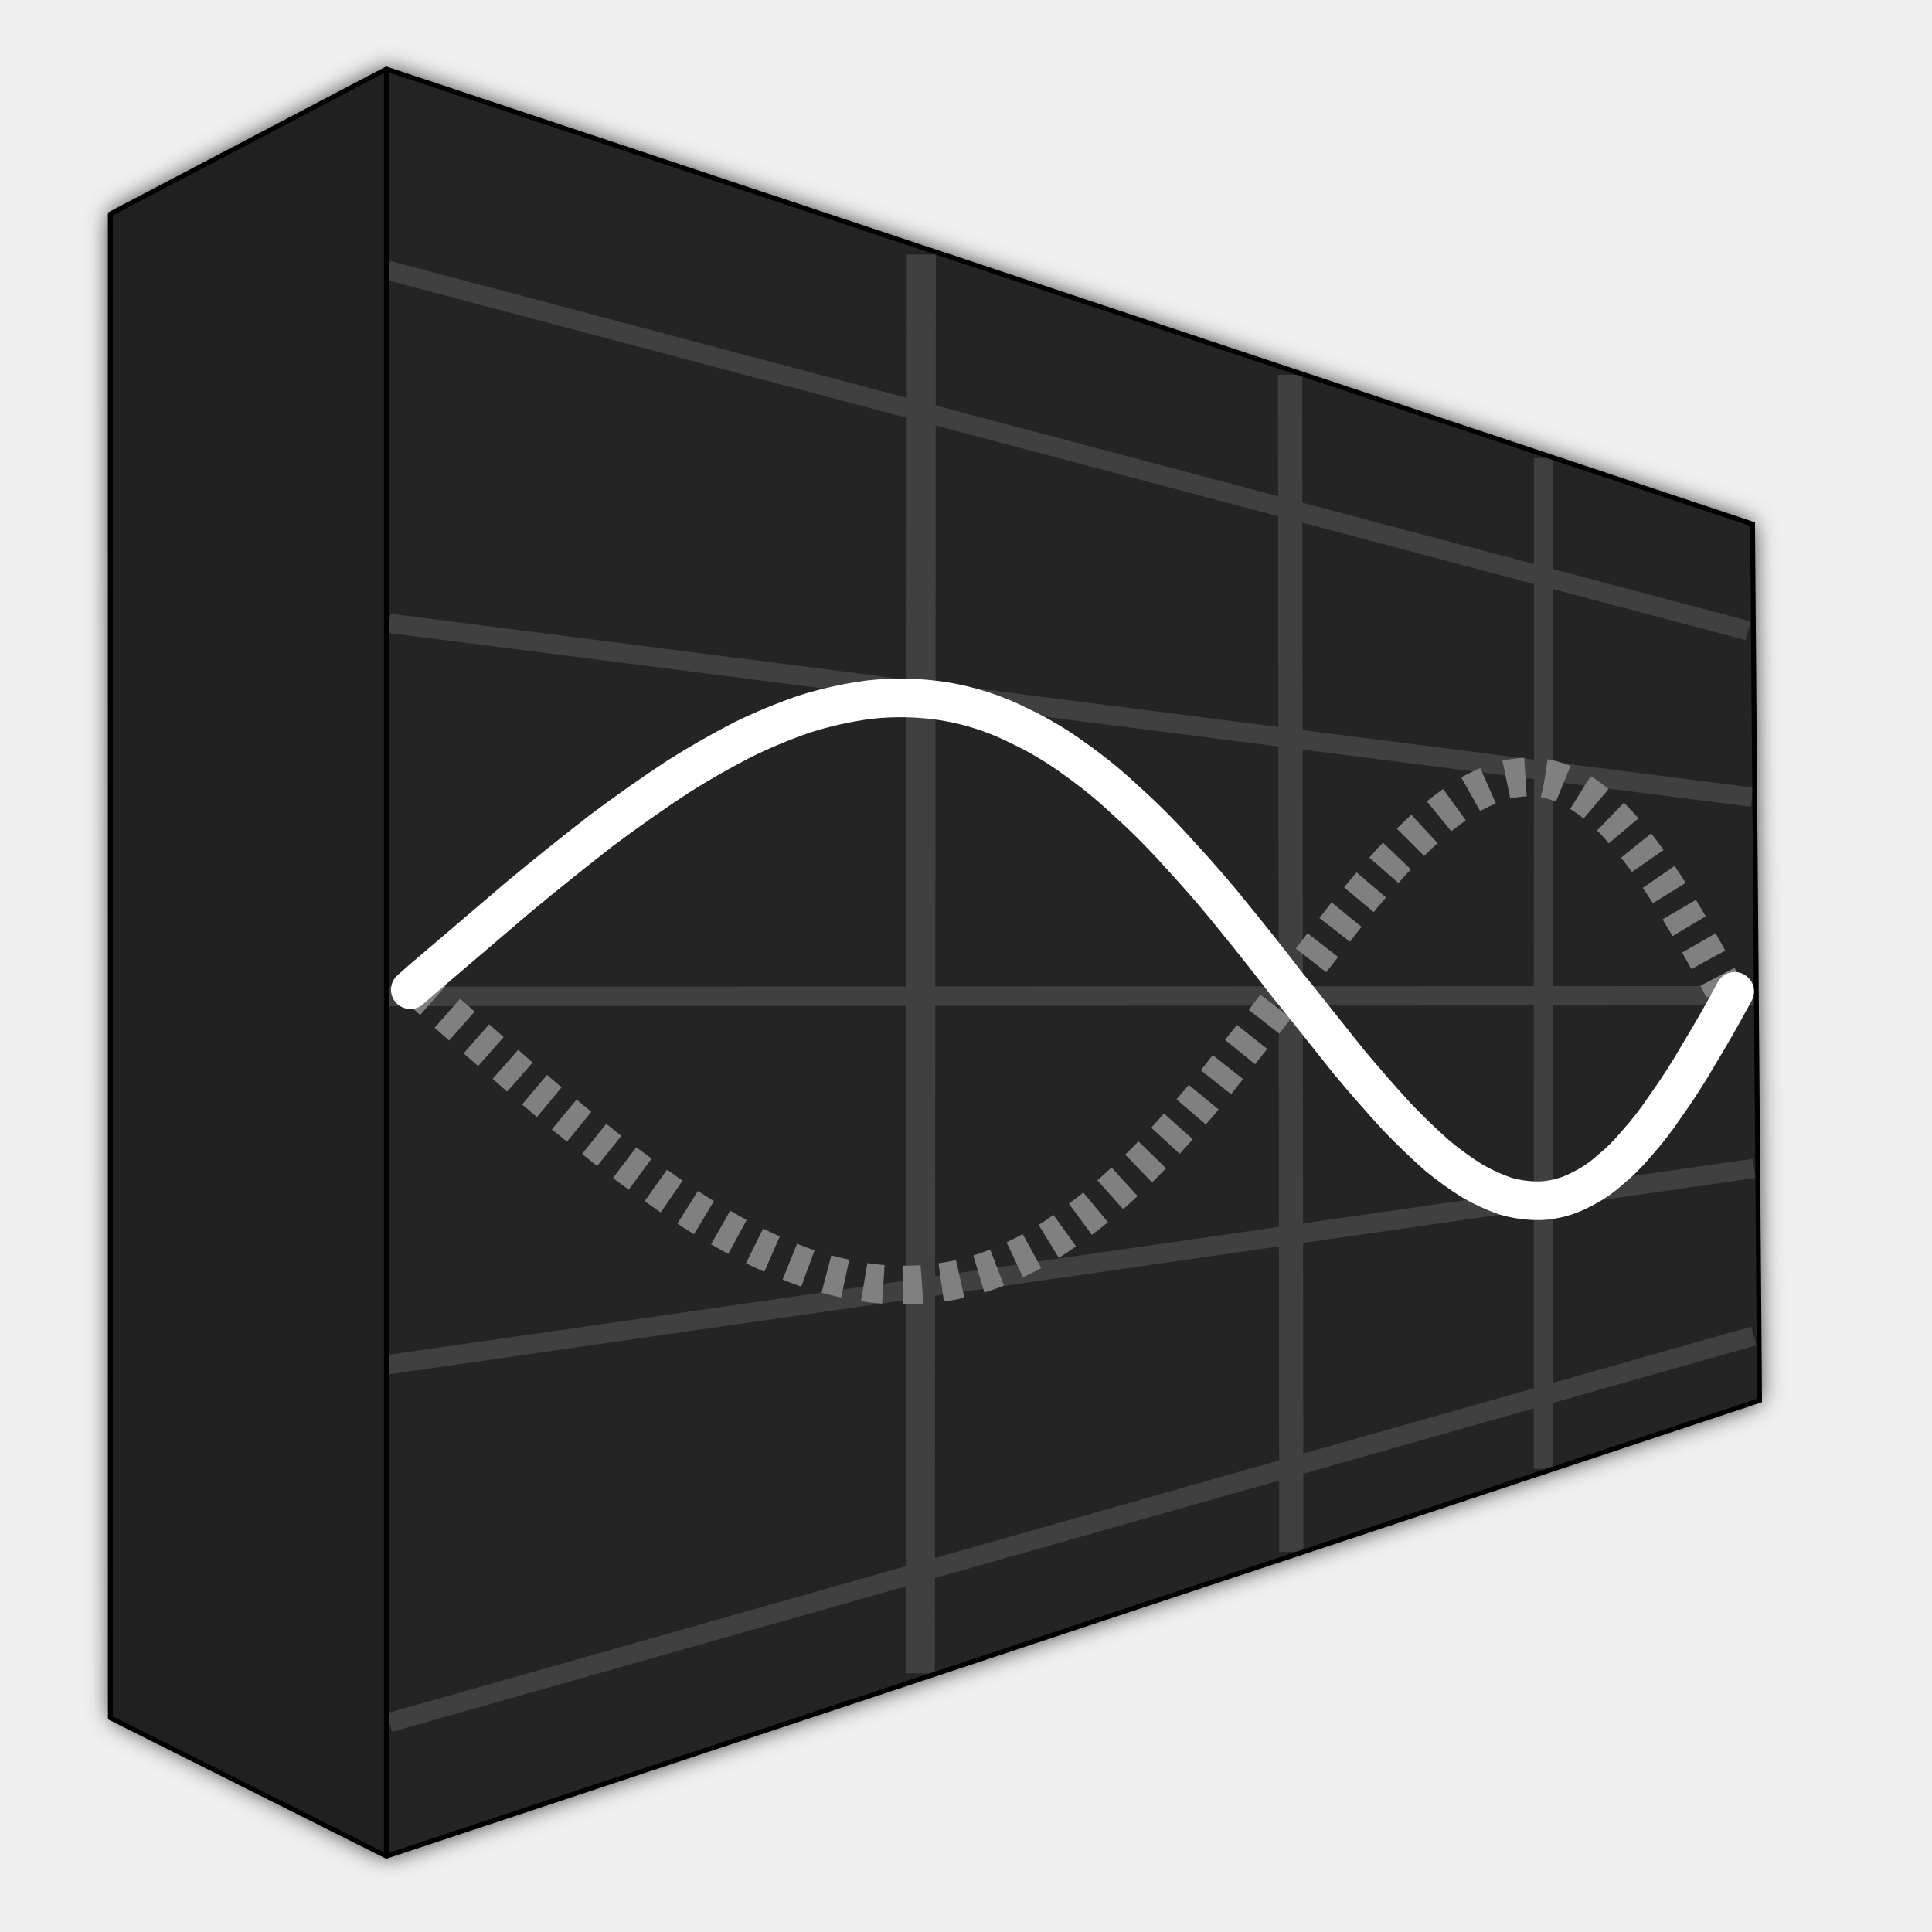
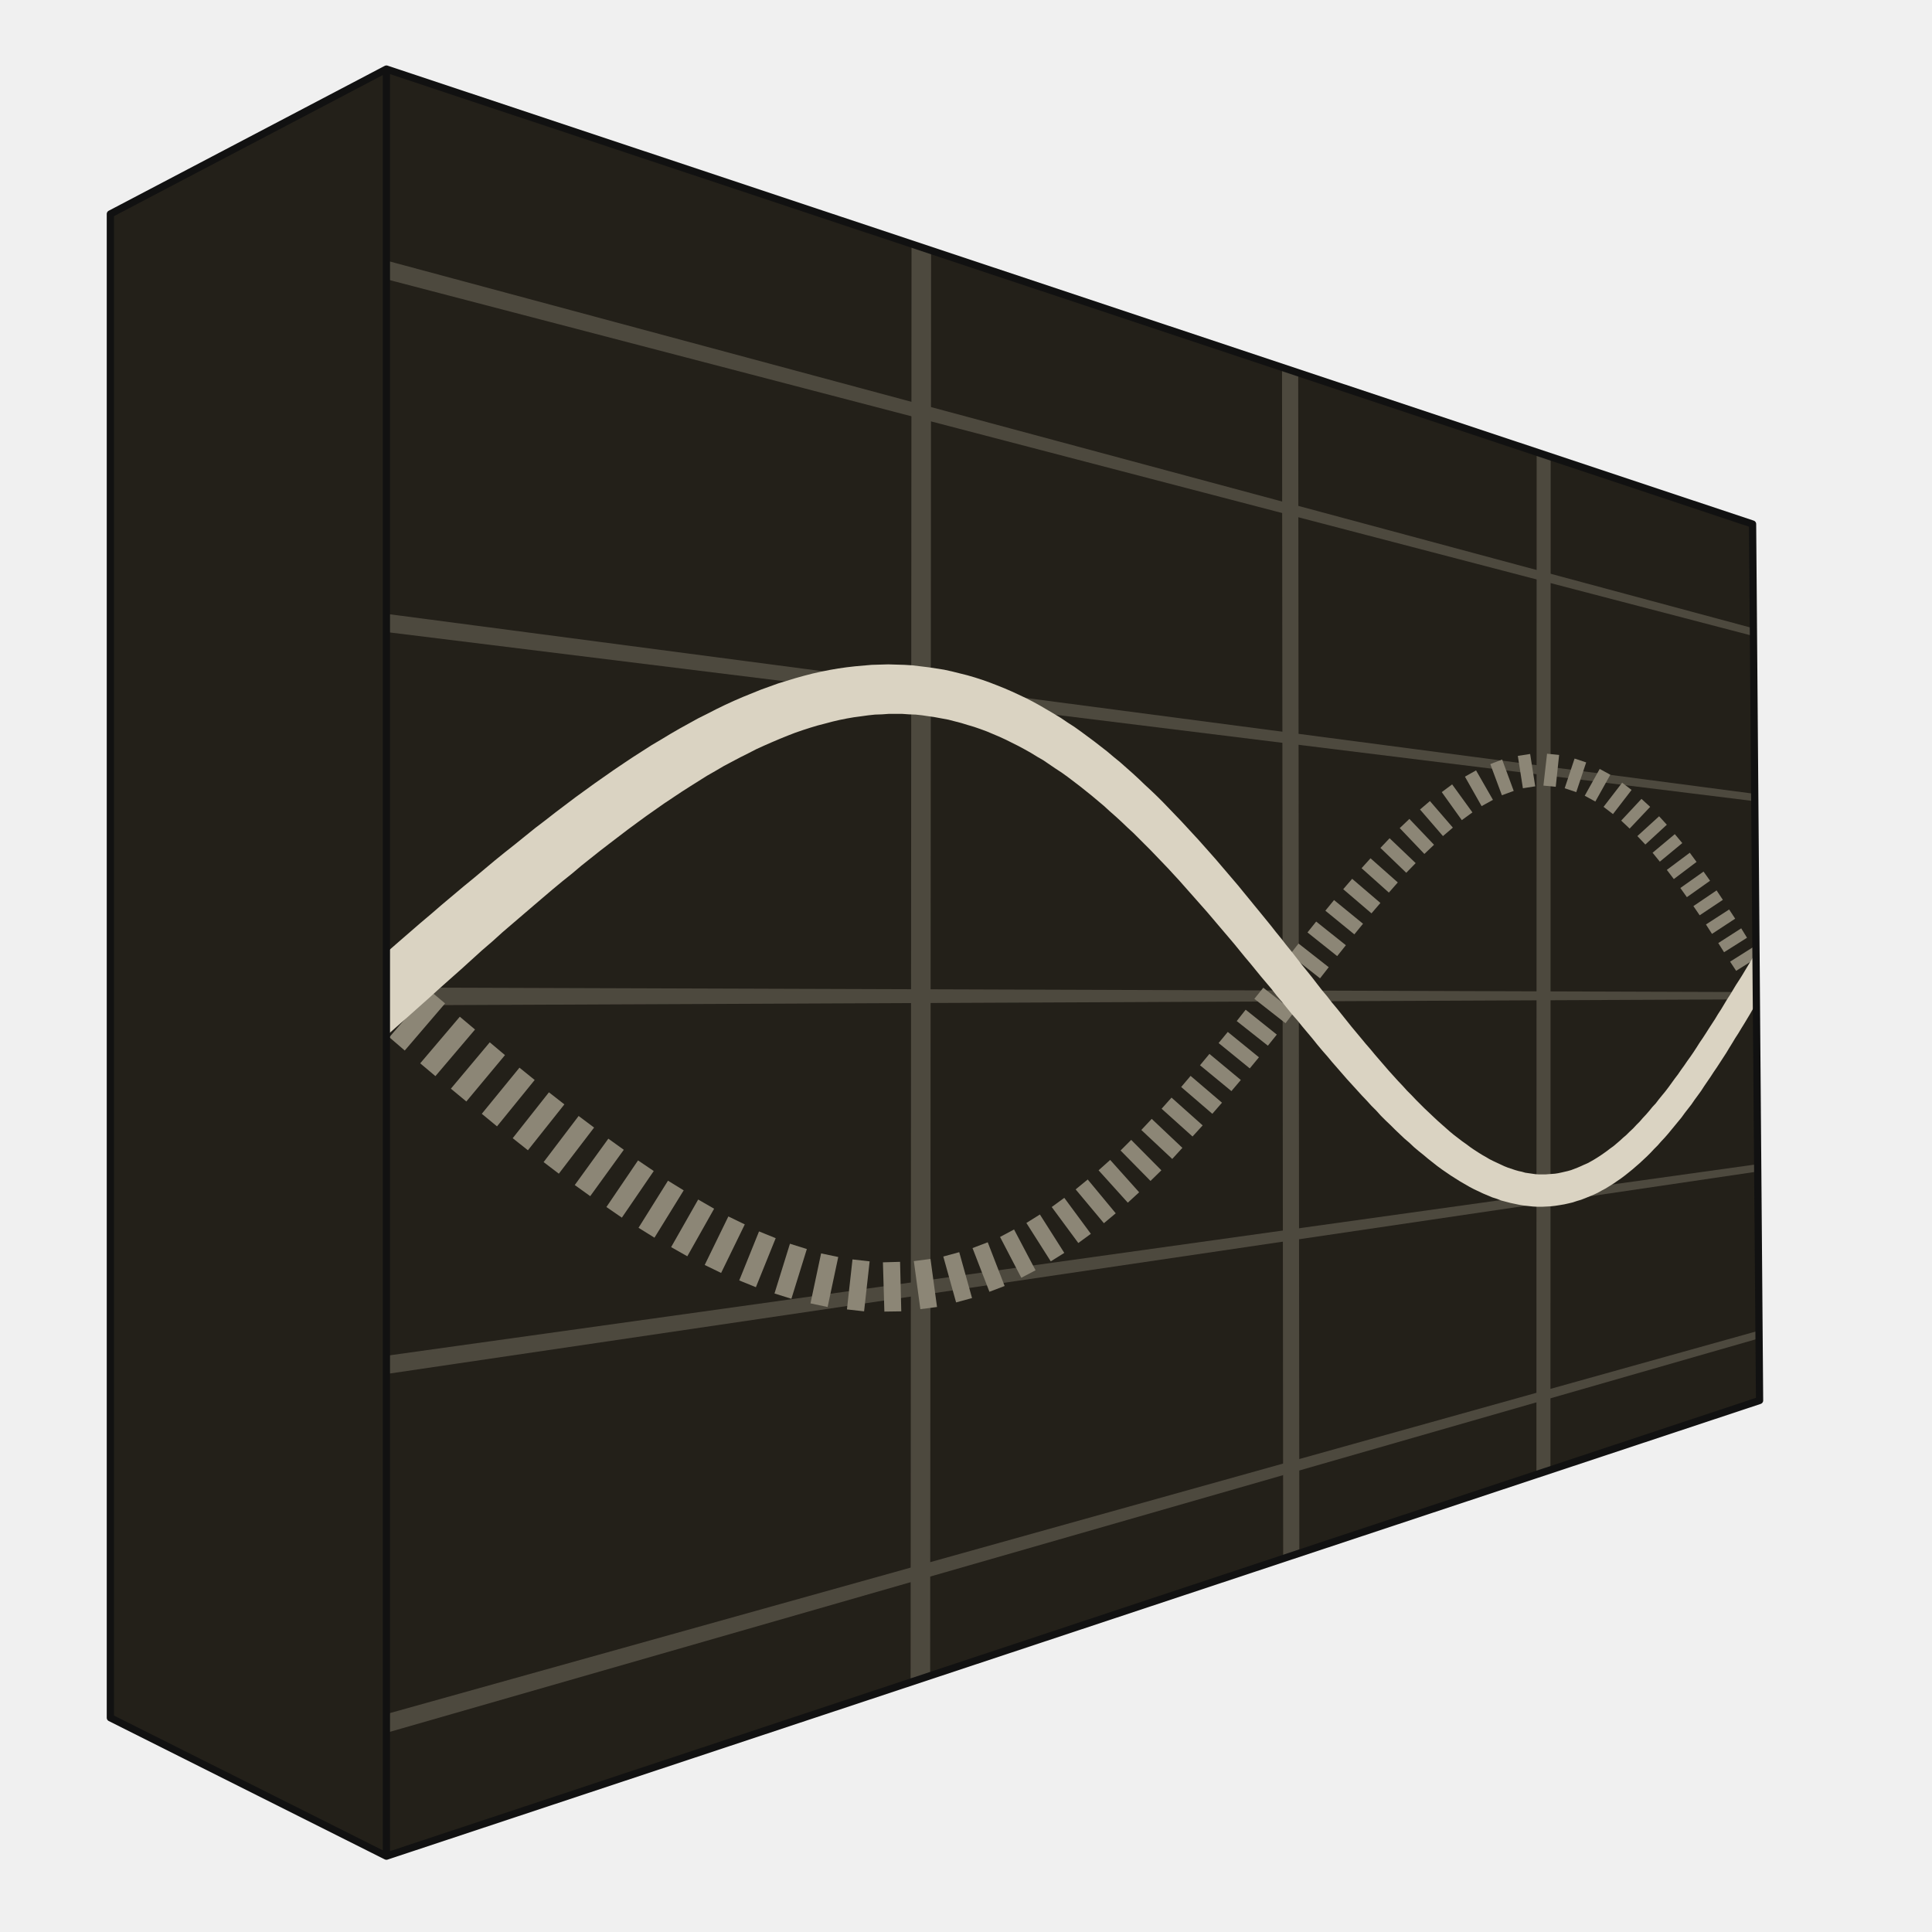
<svg xmlns="http://www.w3.org/2000/svg" viewBox="0 0 800 800">
  <defs>
-     <filter id="a" color-interpolation-filters="sRGB">
-       <feGaussianBlur result="result91" stdDeviation="5" />
-       <feComposite in="SourceGraphic" in2="result91" />
-     </filter>
+     <clipPath id="face">
+       <path d="M160 28.6 725.7 217 728.6 579.9 160 768.6Z" />
+     </clipPath>
  </defs>
-   <g style="display:inline">
-     <g style="fill:#242424;fill-opacity:1;stroke:none;filter:url(#a)">
-       <path d="m45.7 88.6 114.3-60L725.7 217l2.9 362.9L160 768.6 46 710.8z" style="fill:#242424;fill-opacity:1;fill-rule:evenodd;stroke:none" />
+   <path d="m45.7 88.6 114.3-60L725.7 217l2.9 362.9L160 768.6 46 710.8z" fill="#232019" />
+   <g clip-path="url(#face)">
+     <g opacity="0.4">
+       <path d="M138.3,109.9 L159.5,115.5 L723.5,262.7 L744.8,268.3 L745.6,265.4 L724.3,259.7 L161.5,108.3 L140.2,102.6Z" fill="#8d8676" />
+       <path d="M138.9,259.0 L160.7,261.8 L725.3,331.6 L747.1,334.4 L747.5,331.4 L725.7,328.6 L161.7,254.4 L139.9,251.6Z" fill="#8d8676" />
+       <path d="M138.7,416.4 L160.7,416.3 L726.7,413.8 L748.7,413.8 L748.7,410.8 L726.7,410.8 L160.7,408.9 L138.7,408.9Z" fill="#8d8676" />
+       <path d="M139.3,571.9 L161.0,568.8 L726.5,485.3 L748.3,482.2 L747.9,479.2 L726.1,482.3 L160.0,561.4 L138.2,564.5Z" fill="#8d8676" />
+       <path d="M141.1,722.9 L162.2,716.9 L726.6,554.7 L747.8,548.6 L747.0,545.8 L725.8,551.7 L160.2,709.7 L139.0,715.7Z" fill="#8d8676" />
+       <path d="M381.5,89.4 L381.1,708.9" fill="none" stroke="#8d8676" stroke-width="8.1" stroke-linecap="butt" />
+       <path d="M534.2,139.2 L534.7,658.6" fill="none" stroke="#8d8676" stroke-width="6.7" stroke-linecap="butt" />
+       <path d="M639.2,173.7 L639.1,624.2" fill="none" stroke="#8d8676" stroke-width="5.8" stroke-linecap="butt" />
    </g>
+     <path d="M177.9,410.1 L184.3,415.5 L167.6,435.0 L161.2,429.5Z" fill="#8c8676" opacity="1.0" />
+     <path d="M190.4,421.0 L196.7,426.3 L180.3,445.6 L174.0,440.3Z" fill="#8c8676" opacity="1.0" />
+     <path d="M202.8,431.6 L209.1,436.9 L193.1,456.1 L186.7,450.8Z" fill="#8c8676" opacity="1.0" />
+     <path d="M215.1,442.1 L221.4,447.2 L205.8,466.4 L199.5,461.2Z" fill="#8c8676" opacity="1.0" />
+     <path d="M227.3,452.3 L233.7,457.3 L218.6,476.3 L212.3,471.3Z" fill="#8c8676" opacity="1.0" />
+     <path d="M239.6,462.1 L246.0,466.9 L231.4,486.0 L225.1,481.2Z" fill="#8c8676" opacity="1.0" />
+     <path d="M251.9,471.5 L258.3,476.1 L244.4,495.3 L238.0,490.7Z" fill="#8c8676" opacity="1.0" />
+     <path d="M264.2,480.5 L270.7,484.9 L257.5,504.2 L251.1,499.8Z" fill="#8c8676" opacity="1.0" />
+     <path d="M276.6,488.9 L283.1,492.9 L271.0,512.5 L264.4,508.4Z" fill="#8c8676" opacity="1.0" />
+     <path d="M289.1,496.7 L295.7,500.5 L284.6,520.2 L277.9,516.4Z" fill="#8c8676" opacity="1.0" />
+     <path d="M301.6,503.7 L308.4,507.0 L298.6,527.1 L291.8,523.8Z" fill="#8c8676" opacity="1.0" />
+     <path d="M314.3,509.9 L321.2,512.7 L313.0,533.0 L306.1,530.2Z" fill="#8c8676" opacity="1.0" />
+     <path d="M327.1,515.0 L334.1,517.2 L327.7,537.8 L320.7,535.6Z" fill="#8c8676" opacity="1.0" />
+     <path d="M340.0,519.0 L347.1,520.5 L342.7,541.2 L335.6,539.7Z" fill="#8c8676" opacity="1.0" />
+     <path d="M353.0,521.5 L360.1,522.3 L357.8,543.0 L350.7,542.2Z" fill="#8c8676" opacity="1.0" />
+     <path d="M365.6,522.7 L372.7,522.5 L373.2,543.0 L366.2,543.1Z" fill="#8c8676" opacity="1.0" />
+     <path d="M378.4,522.2 L385.3,521.3 L388.0,541.2 L381.1,542.1Z" fill="#8c8676" opacity="1.0" />
+     <path d="M390.6,520.3 L397.2,518.5 L402.5,537.5 L395.9,539.3Z" fill="#8c8676" opacity="1.0" />
+     <path d="M402.7,516.8 L409.0,514.4 L416.0,532.5 L409.7,534.9Z" fill="#8c8676" opacity="1.0" />
+     <path d="M414.1,512.2 L419.9,509.1 L428.8,526.0 L422.9,529.1Z" fill="#8c8676" opacity="1.0" />
+     <path d="M425.0,506.4 L430.6,502.9 L440.7,518.8 L435.1,522.3Z" fill="#8c8676" opacity="1.0" />
+     <path d="M435.5,499.8 L440.7,496.0 L451.7,510.9 L446.5,514.7Z" fill="#8c8676" opacity="1.0" />
+     <path d="M445.4,492.5 L450.4,488.4 L462.0,502.4 L457.1,506.5Z" fill="#8c8676" opacity="1.0" />
+     <path d="M454.9,484.6 L459.7,480.3 L471.7,493.7 L467.0,498.0Z" fill="#8c8676" opacity="1.0" />
+     <path d="M464.0,476.4 L468.4,472.0 L480.9,484.6 L476.4,489.0Z" fill="#8c8676" opacity="1.0" />
+     <path d="M472.6,467.9 L476.9,463.3 L489.6,475.3 L485.4,479.9Z" fill="#8c8676" opacity="1.0" />
+     <path d="M481.0,459.1 L485.1,454.5 L498.0,466.0 L493.8,470.6Z" fill="#8c8676" opacity="1.0" />
+     <path d="M489.1,450.1 L493.0,445.5 L506.0,456.6 L502.0,461.2Z" fill="#8c8676" opacity="1.0" />
+     <path d="M496.9,441.1 L500.8,436.4 L513.8,447.2 L509.9,451.8Z" fill="#8c8676" opacity="1.0" />
+     <path d="M504.6,431.9 L508.4,427.3 L521.3,437.8 L517.5,442.4Z" fill="#8c8676" opacity="1.0" />
+     <path d="M512.1,422.8 L515.8,418.1 L528.7,428.4 L525.0,433.0Z" fill="#8c8676" opacity="1.0" />
+     <path d="M519.4,413.6 L523.1,409.0 L535.9,419.0 L532.3,423.7Z" fill="#8c8676" opacity="1.0" />
+     <path d="M534.1,395.3 L537.7,390.7 L550.2,400.5 L546.6,405.1Z" fill="#8c8676" opacity="1.0" />
+     <path d="M541.4,386.1 L545.0,381.6 L557.3,391.4 L553.7,395.9Z" fill="#8c8676" opacity="1.0" />
+     <path d="M548.8,377.1 L552.4,372.7 L564.4,382.5 L560.8,386.9Z" fill="#8c8676" opacity="1.0" />
+     <path d="M556.2,368.2 L559.9,363.9 L571.6,373.9 L567.9,378.2Z" fill="#8c8676" opacity="1.0" />
+     <path d="M563.8,359.5 L567.5,355.4 L578.8,365.4 L575.1,369.6Z" fill="#8c8676" opacity="1.0" />
+     <path d="M571.6,351.1 L575.4,347.1 L586.2,357.4 L582.3,361.4Z" fill="#8c8676" opacity="1.0" />
+     <path d="M579.6,342.9 L583.6,339.1 L593.8,349.8 L589.8,353.6Z" fill="#8c8676" opacity="1.0" />
+     <path d="M588.0,335.2 L592.1,331.7 L601.6,342.7 L597.5,346.2Z" fill="#8c8676" opacity="1.0" />
+     <path d="M597.0,328.0 L601.3,324.8 L609.7,336.4 L605.3,339.6Z" fill="#8c8676" opacity="1.0" />
+     <path d="M606.6,321.6 L611.2,319.0 L618.2,331.2 L613.5,333.8Z" fill="#8c8676" opacity="1.0" />
+     <path d="M617.1,316.4 L622.0,314.5 L626.8,327.5 L621.9,329.3Z" fill="#8c8676" opacity="1.0" />
+     <path d="M628.5,313.0 L633.6,312.2 L635.7,325.6 L630.6,326.4Z" fill="#8c8676" opacity="1.0" />
+     <path d="M640.6,312.1 L645.6,312.6 L644.2,325.8 L639.1,325.3Z" fill="#8c8676" opacity="1.0" />
+     <path d="M652.0,314.1 L656.8,315.7 L652.7,328.0 L647.9,326.4Z" fill="#8c8676" opacity="1.0" />
+     <path d="M662.4,318.4 L666.8,320.8 L660.6,331.9 L656.2,329.5Z" fill="#8c8676" opacity="1.0" />
+     <path d="M671.7,324.1 L675.6,327.1 L667.9,337.1 L664.0,334.1Z" fill="#8c8676" opacity="1.0" />
+     <path d="M679.7,330.8 L683.3,334.1 L674.8,343.1 L671.3,339.8Z" fill="#8c8676" opacity="1.0" />
+     <path d="M687.0,338.0 L690.2,341.5 L681.3,349.7 L678.0,346.2Z" fill="#8c8676" opacity="1.0" />
+     <path d="M693.5,345.4 L696.6,349.1 L687.3,356.8 L684.3,353.1Z" fill="#8c8676" opacity="1.0" />
+     <path d="M699.7,353.1 L702.5,356.9 L693.1,364.0 L690.2,360.2Z" fill="#8c8676" opacity="1.0" />
+     <path d="M705.4,360.9 L708.1,364.7 L698.5,371.5 L695.8,367.7Z" fill="#8c8676" opacity="1.0" />
+     <path d="M710.8,368.7 L713.4,372.6 L703.8,379.0 L701.2,375.2Z" fill="#8c8676" opacity="1.0" />
+     <path d="M716.0,376.6 L718.5,380.4 L708.9,386.7 L706.4,382.8Z" fill="#8c8676" opacity="1.0" />
+     <path d="M721.0,384.4 L723.4,388.3 L713.9,394.3 L711.5,390.5Z" fill="#8c8676" opacity="1.0" />
+     <path d="M725.9,392.2 L728.3,396.1 L718.9,402.0 L716.4,398.2Z" fill="#8c8676" opacity="1.0" />
+     <path d="M144.6,442.5 L168.6,421.3 L173.2,417.2 L177.7,413.2 L182.1,409.2 L186.6,405.2 L191.0,401.3 L195.3,397.4 L199.6,393.5 L203.9,389.8 L208.1,386.0 L212.3,382.4 L216.5,378.8 L220.7,375.2 L224.8,371.7 L228.8,368.3 L232.9,364.9 L236.9,361.7 L240.8,358.4 L244.7,355.3 L248.6,352.2 L252.5,349.2 L256.3,346.3 L260.1,343.4 L263.9,340.6 L267.6,337.9 L271.3,335.3 L275.0,332.7 L278.6,330.3 L282.2,327.9 L285.8,325.6 L289.3,323.4 L292.8,321.2 L296.3,319.2 L299.7,317.2 L303.1,315.4 L306.5,313.6 L309.9,311.9 L313.2,310.2 L316.5,308.7 L319.7,307.3 L323.0,305.9 L326.2,304.6 L329.3,303.4 L332.5,302.3 L335.6,301.3 L338.6,300.4 L341.7,299.6 L344.7,298.8 L347.7,298.1 L350.7,297.5 L353.6,297.0 L356.6,296.6 L359.5,296.2 L362.3,295.9 L365.2,295.8 L368.0,295.6 L370.8,295.6 L373.6,295.6 L376.4,295.8 L379.2,295.9 L381.9,296.2 L384.6,296.6 L387.3,297.0 L390.0,297.5 L392.7,298.0 L395.4,298.7 L398.1,299.4 L400.7,300.2 L403.4,301.0 L406.0,301.9 L408.7,302.9 L411.3,304.0 L413.9,305.1 L416.5,306.3 L419.1,307.6 L421.7,308.9 L424.3,310.3 L426.8,311.7 L429.4,313.3 L432.0,314.8 L434.5,316.5 L437.0,318.2 L439.6,319.9 L442.1,321.7 L444.6,323.6 L447.1,325.5 L449.6,327.5 L452.1,329.5 L454.6,331.6 L457.1,333.7 L459.5,335.9 L462.0,338.1 L464.4,340.3 L466.8,342.6 L469.3,344.9 L471.7,347.3 L474.1,349.7 L476.5,352.1 L478.8,354.5 L481.2,357.0 L483.6,359.5 L485.9,362.0 L488.3,364.6 L490.6,367.2 L492.9,369.8 L495.2,372.4 L497.5,375.0 L499.8,377.6 L502.1,380.3 L504.3,382.9 L506.6,385.6 L508.9,388.3 L511.1,390.9 L513.3,393.6 L515.5,396.3 L517.7,398.9 L519.9,401.6 L522.1,404.3 L524.3,406.9 L526.5,409.5 L528.6,412.2 L530.8,414.8 L532.9,417.4 L535.0,420.0 L537.2,422.5 L539.3,425.1 L541.4,427.6 L543.5,430.1 L545.5,432.6 L547.6,435.1 L549.7,437.5 L551.7,439.9 L553.8,442.3 L555.8,444.6 L557.8,446.9 L559.9,449.2 L561.9,451.4 L563.9,453.6 L565.9,455.7 L567.9,457.9 L569.9,459.9 L571.8,462.0 L573.8,464.0 L575.8,465.9 L577.7,467.8 L579.7,469.7 L581.6,471.5 L583.6,473.2 L585.5,475.0 L587.4,476.6 L589.4,478.2 L591.3,479.8 L593.2,481.3 L595.1,482.8 L597.0,484.2 L598.9,485.5 L600.8,486.8 L602.7,488.0 L604.6,489.2 L606.5,490.3 L608.4,491.4 L610.3,492.4 L612.2,493.3 L614.1,494.2 L616.0,495.0 L617.9,495.8 L619.8,496.4 L621.6,497.1 L623.5,497.6 L625.4,498.1 L627.3,498.5 L629.2,498.9 L631.1,499.2 L632.9,499.4 L634.8,499.6 L636.7,499.7 L638.5,499.7 L640.4,499.6 L642.2,499.5 L644.0,499.3 L645.9,499.0 L647.7,498.7 L649.5,498.3 L651.2,497.9 L653.0,497.3 L654.7,496.8 L656.5,496.1 L658.2,495.4 L659.9,494.7 L661.6,493.9 L663.2,493.0 L664.9,492.1 L666.5,491.1 L668.1,490.1 L669.7,489.0 L671.3,487.9 L672.9,486.7 L674.4,485.5 L676.0,484.2 L677.5,482.9 L679.0,481.6 L680.5,480.2 L682.0,478.8 L683.5,477.3 L684.9,475.8 L686.4,474.3 L687.8,472.7 L689.3,471.1 L690.7,469.5 L692.1,467.8 L693.5,466.1 L694.9,464.4 L696.3,462.7 L697.6,460.9 L699.0,459.1 L700.4,457.3 L701.7,455.4 L703.1,453.5 L704.4,451.7 L705.7,449.7 L707.0,447.8 L708.3,445.9 L709.6,443.9 L710.9,442.0 L712.2,440.0 L713.5,438.0 L714.8,436.0 L716.0,434.0 L717.3,431.9 L718.5,429.9 L719.8,427.9 L721.0,425.9 L722.3,423.8 L723.5,421.8 L724.7,419.8 L725.9,417.7 L727.1,415.7 L728.3,413.7 L729.5,411.7 L730.7,409.7 L731.9,407.7 L748.4,380.3 L739.0,374.6 L722.5,402.0 L721.3,404.0 L720.1,405.9 L718.8,407.9 L717.6,409.9 L716.4,411.9 L715.1,413.9 L713.9,415.9 L712.7,417.9 L711.4,419.9 L710.2,421.9 L708.9,423.9 L707.6,425.9 L706.4,427.8 L705.1,429.8 L703.8,431.7 L702.6,433.6 L701.3,435.6 L700.0,437.5 L698.7,439.3 L697.4,441.2 L696.1,443.0 L694.8,444.9 L693.5,446.6 L692.2,448.4 L690.9,450.2 L689.6,451.9 L688.2,453.6 L686.9,455.2 L685.6,456.9 L684.2,458.4 L682.9,460.0 L681.6,461.5 L680.2,463.0 L678.9,464.5 L677.5,465.9 L676.2,467.3 L674.8,468.6 L673.5,469.9 L672.1,471.1 L670.8,472.3 L669.4,473.5 L668.1,474.6 L666.7,475.6 L665.4,476.6 L664.0,477.6 L662.7,478.5 L661.3,479.4 L660.0,480.2 L658.6,481.0 L657.3,481.7 L655.9,482.3 L654.6,482.9 L653.2,483.5 L651.9,484.0 L650.6,484.5 L649.2,484.9 L647.9,485.2 L646.6,485.5 L645.2,485.8 L643.9,486.0 L642.6,486.1 L641.2,486.2 L639.9,486.3 L638.5,486.3 L637.2,486.3 L635.8,486.2 L634.4,486.0 L633.0,485.8 L631.6,485.6 L630.2,485.2 L628.8,484.9 L627.4,484.5 L625.9,484.0 L624.4,483.5 L622.9,482.9 L621.4,482.2 L619.9,481.5 L618.4,480.8 L616.8,480.0 L615.3,479.1 L613.7,478.2 L612.1,477.2 L610.4,476.1 L608.8,475.0 L607.2,473.8 L605.5,472.6 L603.8,471.3 L602.1,470.0 L600.4,468.6 L598.7,467.1 L597.0,465.6 L595.2,464.0 L593.5,462.4 L591.7,460.7 L589.9,459.0 L588.1,457.2 L586.3,455.4 L584.5,453.5 L582.6,451.6 L580.8,449.6 L578.9,447.6 L577.0,445.5 L575.1,443.4 L573.2,441.2 L571.3,439.0 L569.4,436.8 L567.5,434.5 L565.5,432.2 L563.6,429.9 L561.6,427.5 L559.6,425.1 L557.6,422.6 L555.6,420.1 L553.6,417.6 L551.5,415.1 L549.5,412.5 L547.4,410.0 L545.3,407.3 L543.3,404.7 L541.2,402.1 L539.0,399.4 L536.9,396.7 L534.8,394.0 L532.6,391.3 L530.5,388.6 L528.3,385.9 L526.1,383.1 L523.9,380.4 L521.7,377.7 L519.4,374.9 L517.2,372.2 L514.9,369.4 L512.7,366.7 L510.4,364.0 L508.1,361.3 L505.7,358.5 L503.4,355.8 L501.1,353.2 L498.7,350.5 L496.3,347.8 L493.9,345.2 L491.5,342.6 L489.1,340.0 L486.6,337.4 L484.2,334.9 L481.7,332.3 L479.2,329.8 L476.7,327.4 L474.1,325.0 L471.6,322.6 L469.0,320.2 L466.4,317.9 L463.8,315.6 L461.1,313.4 L458.5,311.2 L455.8,309.1 L453.1,307.0 L450.4,305.0 L447.7,303.0 L444.9,301.0 L442.1,299.2 L439.3,297.3 L436.5,295.6 L433.6,293.9 L430.7,292.2 L427.8,290.6 L424.9,289.1 L421.9,287.7 L418.9,286.3 L415.9,285.0 L412.9,283.8 L409.8,282.6 L406.7,281.5 L403.6,280.5 L400.5,279.6 L397.3,278.8 L394.1,278.0 L390.9,277.3 L387.7,276.8 L384.4,276.3 L381.1,275.9 L377.8,275.5 L374.5,275.3 L371.1,275.2 L367.8,275.1 L364.4,275.2 L360.9,275.3 L357.5,275.6 L354.1,275.9 L350.6,276.3 L347.1,276.8 L343.6,277.4 L340.1,278.1 L336.5,278.9 L333.0,279.8 L329.4,280.8 L325.8,281.9 L322.2,283.0 L318.6,284.3 L315.0,285.6 L311.3,287.1 L307.6,288.6 L303.9,290.2 L300.2,291.9 L296.5,293.7 L292.8,295.6 L289.0,297.5 L285.2,299.6 L281.4,301.7 L277.6,303.9 L273.8,306.2 L269.9,308.5 L266.0,311.0 L262.1,313.5 L258.2,316.1 L254.2,318.8 L250.2,321.6 L246.2,324.4 L242.2,327.3 L238.2,330.2 L234.1,333.3 L230.0,336.4 L225.9,339.6 L221.7,342.8 L217.6,346.1 L213.4,349.5 L209.1,352.9 L204.9,356.3 L200.6,359.9 L196.3,363.5 L191.9,367.1 L187.5,370.8 L183.1,374.5 L178.7,378.3 L174.2,382.1 L169.7,386.0 L165.2,389.9 L160.6,393.9 L156.0,397.8 L151.4,401.9 L127.4,423.1Z" fill="#dad3c2" />
  </g>
-   <path d="m44 89 116-59v739L45.6 711.4z" style="fill:#000;stroke:none;stroke-width:1px;stroke-linecap:butt;stroke-linejoin:miter;stroke-opacity:1;opacity:.1;fill-opacity:1" />
-   <g style="display:inline;opacity:1">
-     <path d="m160.5 111.9 563.4 149.3" style="fill:#222;fill-opacity:1;fill-rule:evenodd;stroke:#404040;stroke-width:8;stroke-linecap:butt;stroke-linejoin:miter;stroke-miterlimit:4;stroke-opacity:1;stroke-dasharray:none;marker-start:none" />
-     <path d="m161.2 258.1 564.3 72m-564.8 82.5 566-.3" style="fill:none;stroke:#404040;stroke-width:8;stroke-linecap:butt;stroke-linejoin:miter;stroke-miterlimit:4;stroke-opacity:1;stroke-dasharray:none" />
-     <path d="m160.5 565.1 565.8-81.3" style="fill:none;stroke:#404040;stroke-width:8;stroke-linecap:butt;stroke-linejoin:miter;stroke-miterlimit:4.1;stroke-opacity:1;stroke-dasharray:none" />
-     <path d="m161.2 713.3 565-160.1" style="fill:none;stroke:#404040;stroke-width:8;stroke-linecap:butt;stroke-linejoin:miter;stroke-miterlimit:4;stroke-opacity:1;stroke-dasharray:none" />
-     <path d="m381.5 105.4-.4 587.5" style="fill:none;stroke:#404040;stroke-width:12;stroke-linecap:butt;stroke-linejoin:miter;stroke-miterlimit:4;stroke-opacity:1;stroke-dasharray:none" />
-     <path d="m534.2 155.2.5 487.4" style="fill:none;stroke:#404040;stroke-width:10;stroke-linecap:butt;stroke-linejoin:miter;stroke-miterlimit:4;stroke-opacity:1;stroke-dasharray:none;marker-end:none" />
-     <path d="m639.2 189.7-.1 418.5" style="fill:none;stroke:#404040;stroke-width:8;stroke-linecap:butt;stroke-linejoin:miter;stroke-miterlimit:4;stroke-opacity:1;stroke-dasharray:none" />
-   </g>
-   <g style="display:inline">
-     <path d="M160 768.4V29.1M45.7 88.6l114.3-60L725.7 217l2.9 362.9L160 768.6 45.7 711.3z" style="fill:none;stroke:#000;stroke-width:2;stroke-linecap:butt;stroke-linejoin:miter;stroke-miterlimit:4;stroke-opacity:1;stroke-dasharray:none;stroke-dashoffset:0;display:inline" />
-   </g>
-   <g style="opacity:1;display:inline">
-     <path d="m174.5 410 4.2 3.8 40 35.2a1347 1347 0 0 0 33.6 27.6 629 629 0 0 0 31.4 22.7 349 349 0 0 0 26.3 15.4 222 222 0 0 0 24.9 10.7 151 151 0 0 0 26.5 6 112 112 0 0 0 30.5-.7 103 103 0 0 0 28.6-9.2 129 129 0 0 0 22-13.1 181 181 0 0 0 21-17.1 270 270 0 0 0 22.3-22.5 449 449 0 0 0 23-27.4 937 937 0 0 0 22-28l1.8-2.6 2-2.5 22.2-28.6A695 695 0 0 1 576 357a287 287 0 0 1 16.6-16.3 142 142 0 0 1 14.2-10.6 78 78 0 0 1 13.6-6.4 47 47 0 0 1 13-2 36 36 0 0 1 16.3 4 48 48 0 0 1 11.7 7.6 76 76 0 0 1 11.1 11 131 131 0 0 1 11.9 15.3 239 239 0 0 1 12.4 19.5 497 497 0 0 1 13.9 24.5l3 5.7" style="fill:none;stroke:gray;stroke-width:16;stroke-linecap:butt;stroke-linejoin:round;stroke-miterlimit:4;stroke-opacity:1;stroke-dasharray:8,8;stroke-dashoffset:1.6;marker-start:none;marker-mid:none" />
-   </g>
-   <g style="display:inline">
-     <path d="m169.9 409.8 4.2-3.7 40.8-34.8a1364 1364 0 0 1 34-27.3 639 639 0 0 1 32-22.5 356 356 0 0 1 26.8-15.3 228 228 0 0 1 25.3-10.5 157 157 0 0 1 27-6 117 117 0 0 1 31 .7 108 108 0 0 1 31.6 10.4 138 138 0 0 1 22.4 13.4 192 192 0 0 1 21.2 17.3 286 286 0 0 1 22.5 22.6 477 477 0 0 1 23.4 27.2 1022 1022 0 0 1 20 25.3l2 2.5 2 2.4 22.6 28.4a694 694 0 0 0 19.6 22.4 287 287 0 0 0 16.8 16.2 143 143 0 0 0 14.5 10.5 80 80 0 0 0 13.8 6.3 49 49 0 0 0 14.6 1.9 39 39 0 0 0 16.6-4.6 51 51 0 0 0 11.8-7.9 82 82 0 0 0 11.2-11.1 138 138 0 0 0 12-15.5 252 252 0 0 0 13.7-21.3 575 575 0 0 0 14-24.4l1-1.9" style="fill:none;stroke:#fff;stroke-width:16;stroke-linecap:round;stroke-linejoin:round;stroke-miterlimit:4;stroke-opacity:1;stroke-dasharray:none;stroke-dashoffset:128.551;marker-start:none;marker-mid:none" />
-   </g>
+   <path d="M160 768.4V29.1M45.7 88.6l114.3-60L725.7 217l2.9 362.9L160 768.6 45.7 711.3z" fill="none" stroke="#111" stroke-width="3" stroke-linejoin="round" stroke-linecap="round" />
</svg>
